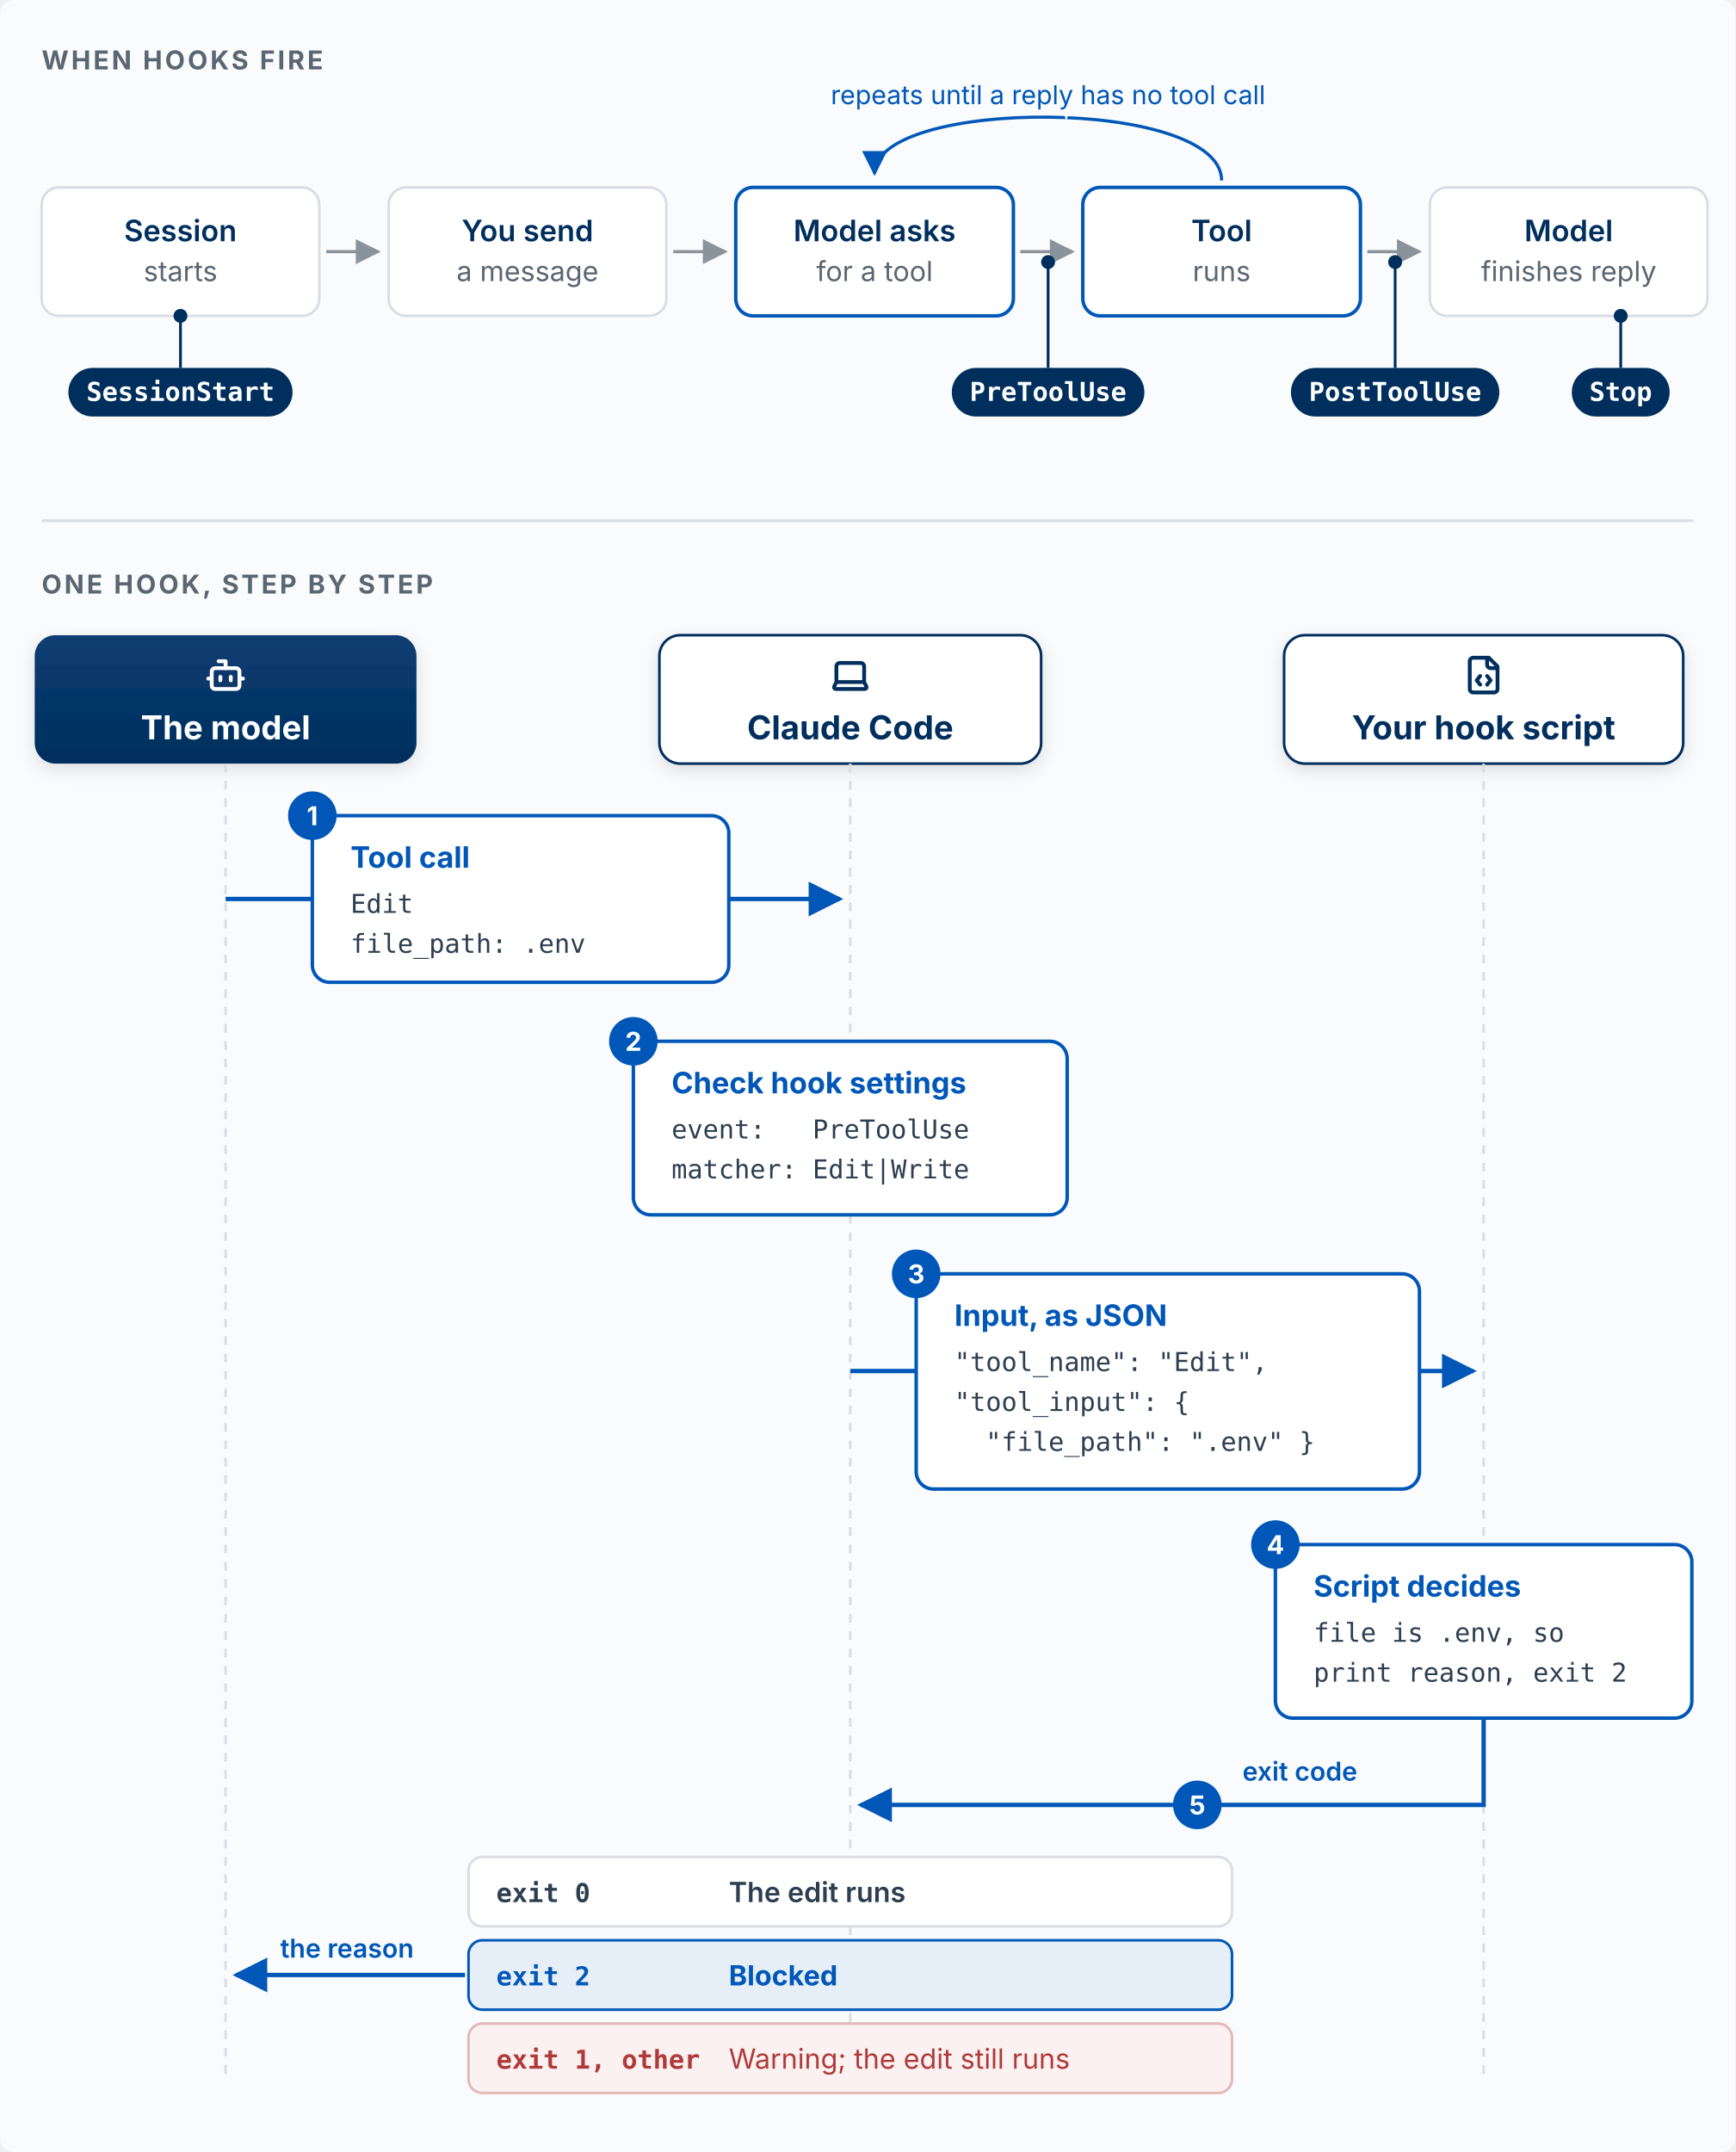
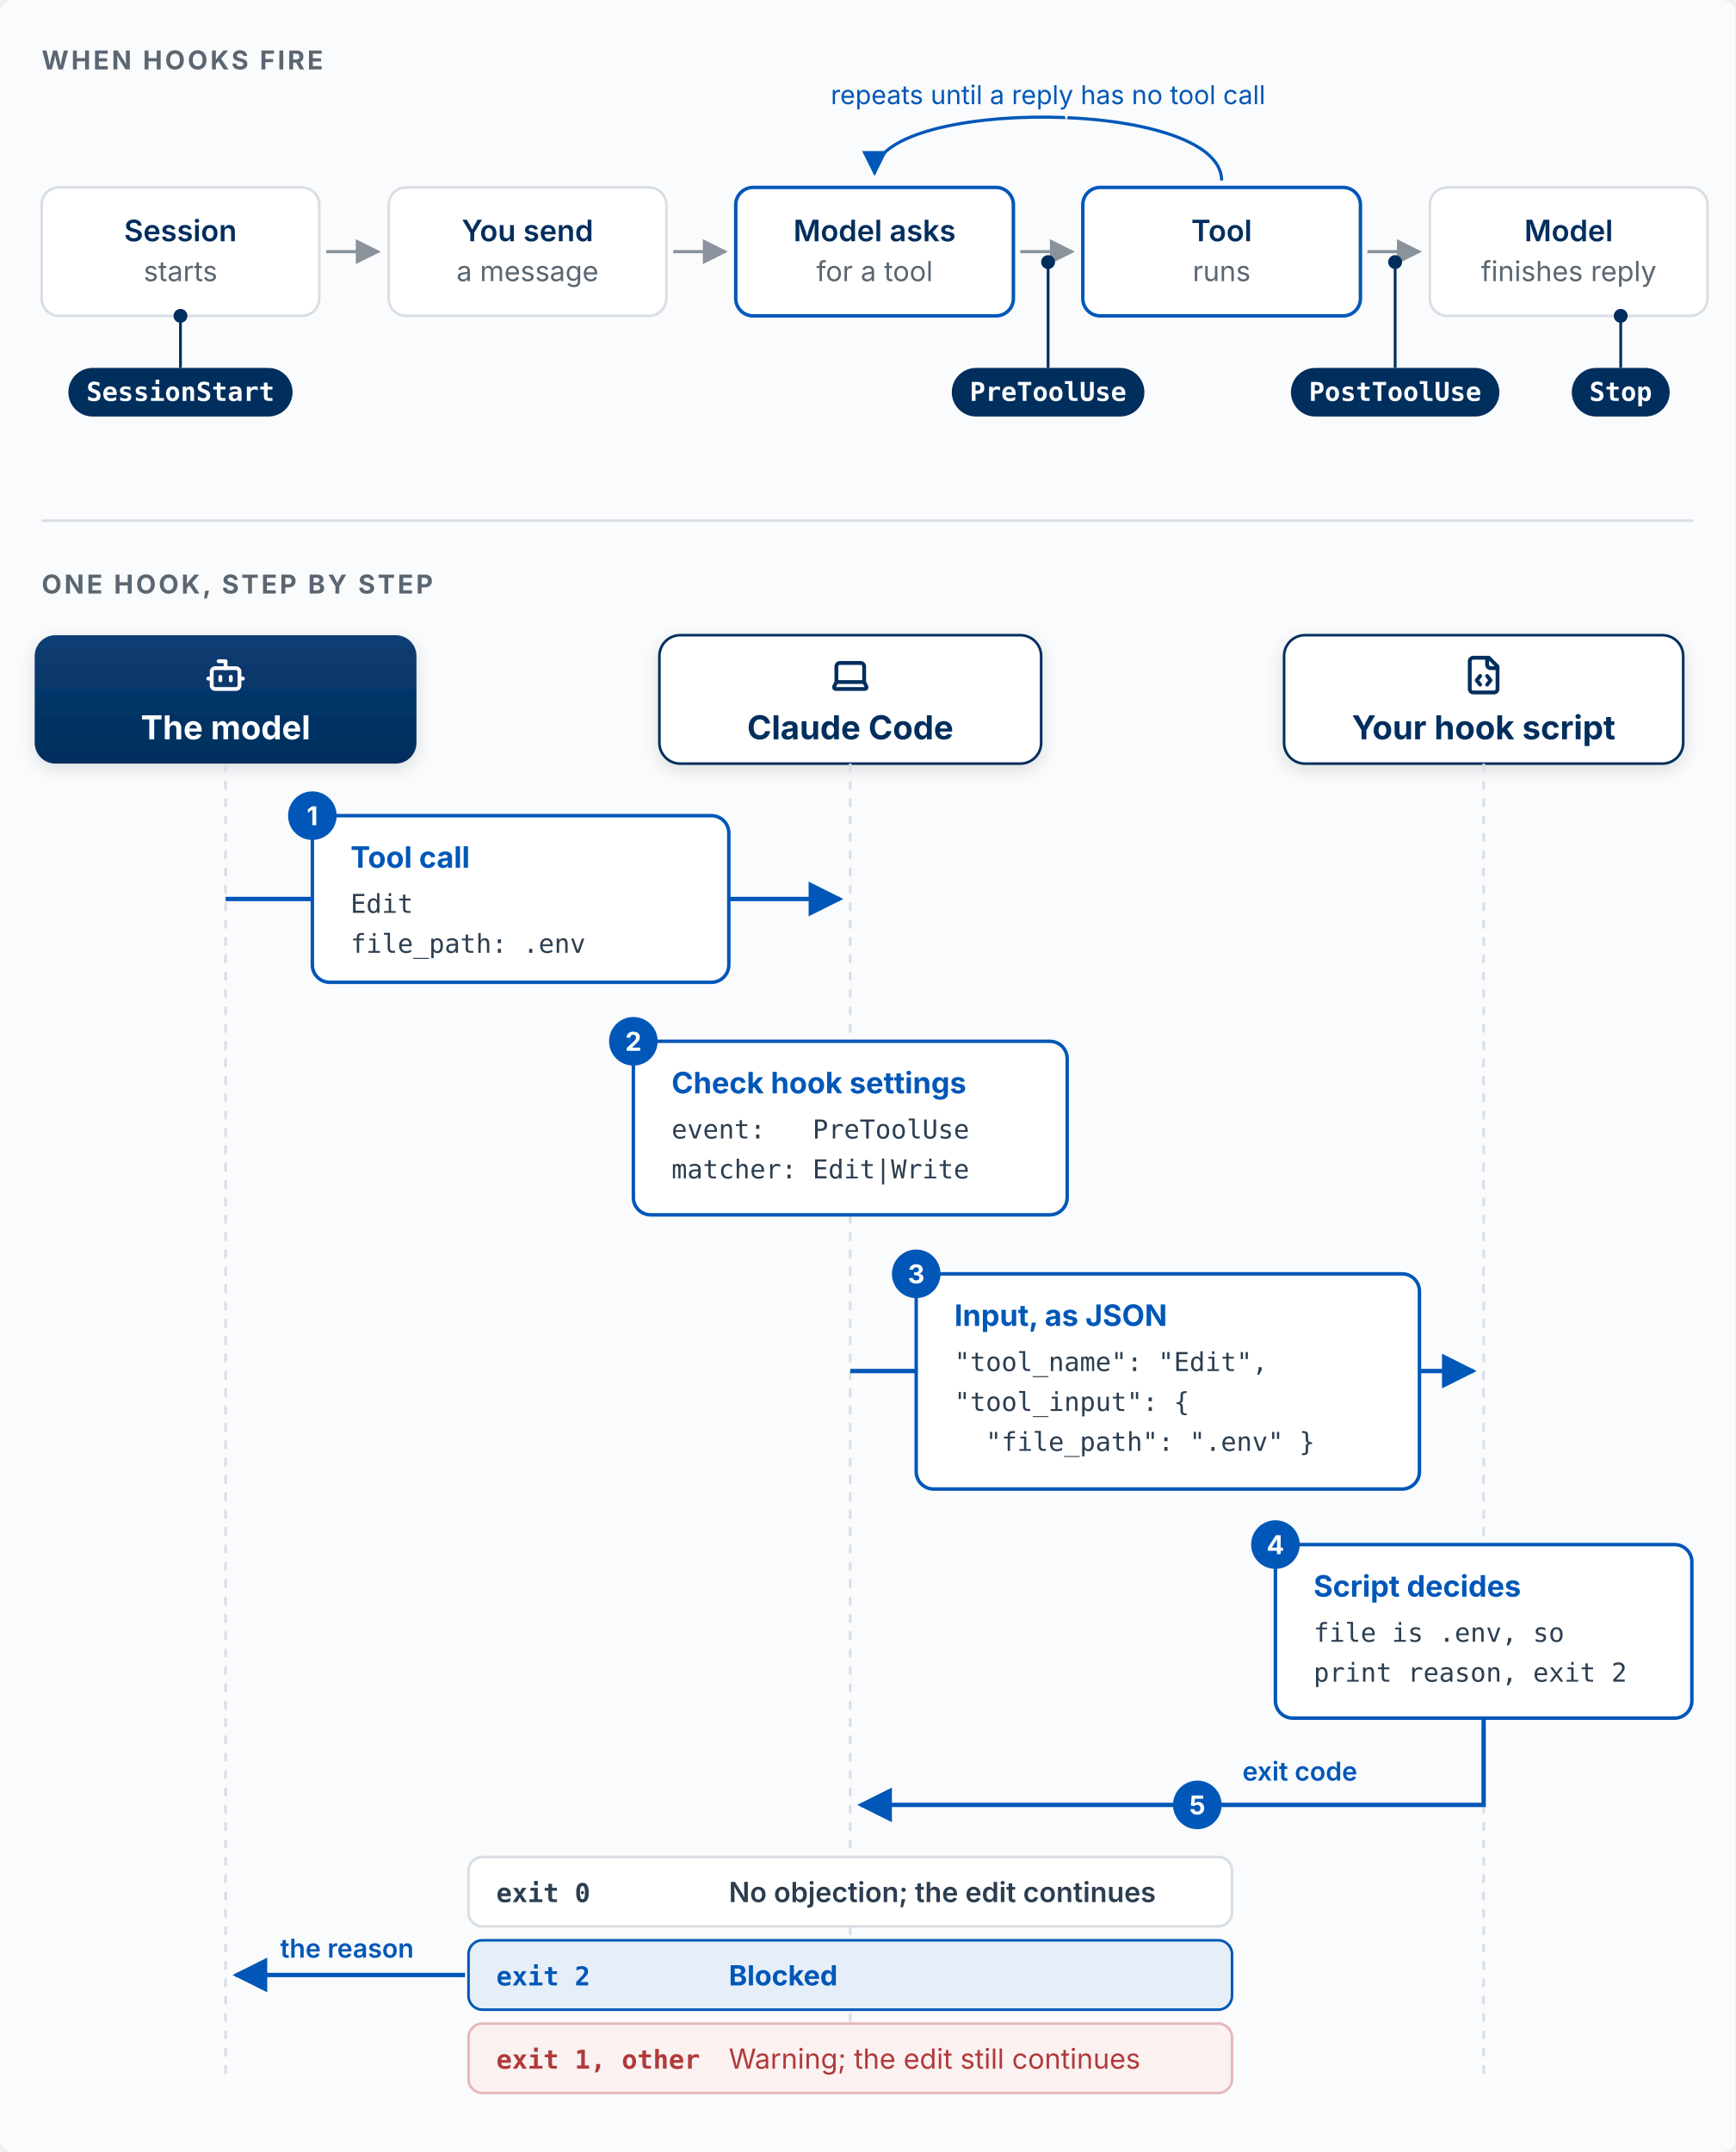
<svg xmlns="http://www.w3.org/2000/svg" viewBox="0 0 1000 1240" role="img" font-family="Inter, 'Helvetica Neue', Helvetica, Arial, sans-serif">
  <defs>
    <marker id="ar" viewBox="0 0 10 10" refX="9" refY="5" markerWidth="8" markerHeight="8" orient="auto-start-reverse">
      <path d="M0,0 L10,5 L0,10 z" fill="#0057B8" />
    </marker>
    <marker id="ag" viewBox="0 0 10 10" refX="9" refY="5" markerWidth="8" markerHeight="8" orient="auto-start-reverse">
      <path d="M0,0 L10,5 L0,10 z" fill="#8A939C" />
    </marker>
    <linearGradient id="nav" x1="0" y1="0" x2="0" y2="1">
      <stop offset="0" stop-color="#0B3D73" />
      <stop offset="1" stop-color="#002E5D" />
    </linearGradient>
    <filter id="sh" x="-10%" y="-10%" width="120%" height="130%">
      <feDropShadow dx="0" dy="3" stdDeviation="5" flood-opacity="0.12" />
    </filter>
  </defs>
  <rect width="1000" height="1240" rx="8" fill="#FAFBFC" />
  <text x="24" y="40" font-size="15" font-weight="700" fill="#5A6672" text-anchor="start" letter-spacing="1.5">WHEN HOOKS FIRE</text>
  <rect x="24" y="108" width="160" height="74" rx="10" fill="#FFFFFF" stroke="#D9DEE4" stroke-width="1.5" />
  <text x="104.0" y="139" font-size="17" font-weight="600" fill="#002E5D" text-anchor="middle">Session</text>
  <text x="104.0" y="162" font-size="16" font-weight="400" fill="#5A6672" text-anchor="middle">starts</text>
  <line x1="188" y1="145.0" x2="218" y2="145.0" stroke="#8A939C" stroke-width="1.8" marker-end="url(#ag)" />
  <rect x="224" y="108" width="160" height="74" rx="10" fill="#FFFFFF" stroke="#D9DEE4" stroke-width="1.5" />
  <text x="304.0" y="139" font-size="17" font-weight="600" fill="#002E5D" text-anchor="middle">You send</text>
  <text x="304.0" y="162" font-size="16" font-weight="400" fill="#5A6672" text-anchor="middle">a message</text>
  <line x1="388" y1="145.0" x2="418" y2="145.0" stroke="#8A939C" stroke-width="1.8" marker-end="url(#ag)" />
  <rect x="424" y="108" width="160" height="74" rx="10" fill="#FFFFFF" stroke="#0057B8" stroke-width="2" />
  <text x="504.0" y="139" font-size="17" font-weight="600" fill="#002E5D" text-anchor="middle">Model asks</text>
  <text x="504.0" y="162" font-size="16" font-weight="400" fill="#5A6672" text-anchor="middle">for a tool</text>
  <line x1="588" y1="145.0" x2="618" y2="145.0" stroke="#8A939C" stroke-width="1.8" marker-end="url(#ag)" />
  <rect x="624" y="108" width="160" height="74" rx="10" fill="#FFFFFF" stroke="#0057B8" stroke-width="2" />
  <text x="704.0" y="139" font-size="17" font-weight="600" fill="#002E5D" text-anchor="middle">Tool</text>
  <text x="704.0" y="162" font-size="16" font-weight="400" fill="#5A6672" text-anchor="middle">runs</text>
  <line x1="788" y1="145.0" x2="818" y2="145.0" stroke="#8A939C" stroke-width="1.8" marker-end="url(#ag)" />
  <rect x="824" y="108" width="160" height="74" rx="10" fill="#FFFFFF" stroke="#D9DEE4" stroke-width="1.5" />
  <text x="904.0" y="139" font-size="17" font-weight="600" fill="#002E5D" text-anchor="middle">Model</text>
  <text x="904.0" y="162" font-size="16" font-weight="400" fill="#5A6672" text-anchor="middle">finishes reply</text>
  <path d="M704.0,104 C704.0,56 504.0,56 504.0,100" fill="none" stroke="#0057B8" stroke-width="1.8" marker-end="url(#ar)" />
  <text x="604.0" y="60" font-size="15" font-weight="400" fill="#0057B8" text-anchor="middle" paint-order="stroke" stroke="#FAFBFC" stroke-width="6">repeats until a reply has no tool call</text>
  <line x1="104.0" y1="182" x2="104.0" y2="212" stroke="#002E5D" stroke-width="1.6" />
  <circle cx="104.0" cy="182" r="4" fill="#002E5D" />
  <rect x="39.4" y="212" width="129.2" height="28" rx="14" fill="#002E5D" />
  <text x="104.0" y="231" font-size="15" font-weight="600" fill="#FFFFFF" text-anchor="middle" font-family="Menlo, Consolas, 'DejaVu Sans Mono', monospace" xml:space="preserve">SessionStart</text>
  <line x1="604.0" y1="151.0" x2="604.0" y2="212" stroke="#002E5D" stroke-width="1.6" />
  <circle cx="604.0" cy="151.0" r="4" fill="#002E5D" />
  <rect x="548.5" y="212" width="111.0" height="28" rx="14" fill="#002E5D" />
  <text x="604.0" y="231" font-size="15" font-weight="600" fill="#FFFFFF" text-anchor="middle" font-family="Menlo, Consolas, 'DejaVu Sans Mono', monospace" xml:space="preserve">PreToolUse</text>
  <line x1="804.0" y1="151.0" x2="804.0" y2="212" stroke="#002E5D" stroke-width="1.6" />
  <circle cx="804.0" cy="151.0" r="4" fill="#002E5D" />
  <rect x="743.95" y="212" width="120.1" height="28" rx="14" fill="#002E5D" />
  <text x="804.0" y="231" font-size="15" font-weight="600" fill="#FFFFFF" text-anchor="middle" font-family="Menlo, Consolas, 'DejaVu Sans Mono', monospace" xml:space="preserve">PostToolUse</text>
  <line x1="934.0" y1="182" x2="934.0" y2="212" stroke="#002E5D" stroke-width="1.6" />
  <circle cx="934.0" cy="182" r="4" fill="#002E5D" />
  <rect x="905.8" y="212" width="56.4" height="28" rx="14" fill="#002E5D" />
  <text x="934.0" y="231" font-size="15" font-weight="600" fill="#FFFFFF" text-anchor="middle" font-family="Menlo, Consolas, 'DejaVu Sans Mono', monospace" xml:space="preserve">Stop</text>
  <line x1="24" y1="300" x2="976" y2="300" stroke="#D9DEE4" stroke-width="1.5" />
  <text x="24" y="342" font-size="15" font-weight="700" fill="#5A6672" text-anchor="start" letter-spacing="1.5">ONE HOOK, STEP BY STEP</text>
  <rect x="20.0" y="366" width="220" height="74" rx="12" fill="url(#nav)" stroke="none" stroke-width="1.5" filter="url(#sh)" />
  <g transform="translate(118,377) scale(1)" fill="none" stroke="#FFFFFF" stroke-width="2.2" stroke-linecap="round" stroke-linejoin="round">
    <path d="M12 8V4H8" />
    <rect width="16" height="12" x="4" y="8" rx="2" />
    <path d="M2 14h2" />
    <path d="M20 14h2" />
    <path d="M15 13v2" />
    <path d="M9 13v2" />
  </g>
  <text x="130" y="426" font-size="19" font-weight="700" fill="#FFFFFF" text-anchor="middle">The model</text>
  <line x1="130" y1="440" x2="130" y2="1200" stroke="#D9DEE4" stroke-width="1.5" stroke-dasharray="5 5" />
  <rect x="380.0" y="366" width="220" height="74" rx="12" fill="#FFFFFF" stroke="#002E5D" stroke-width="1.5" filter="url(#sh)" />
  <g transform="translate(478,377) scale(1)" fill="none" stroke="#002E5D" stroke-width="2.2" stroke-linecap="round" stroke-linejoin="round">
    <path d="M20 16V7a2 2 0 0 0-2-2H6a2 2 0 0 0-2 2v9m16 0H4m16 0 1.28 2.55a1 1 0 0 1-.9 1.45H3.62a1 1 0 0 1-.9-1.45L4 16" />
  </g>
  <text x="490" y="426" font-size="19" font-weight="700" fill="#002E5D" text-anchor="middle">Claude Code</text>
  <line x1="490" y1="440" x2="490" y2="1200" stroke="#D9DEE4" stroke-width="1.5" stroke-dasharray="5 5" />
  <rect x="740.0" y="366" width="230" height="74" rx="12" fill="#FFFFFF" stroke="#002E5D" stroke-width="1.5" filter="url(#sh)" />
  <g transform="translate(843,377) scale(1)" fill="none" stroke="#002E5D" stroke-width="2.2" stroke-linecap="round" stroke-linejoin="round">
    <path d="M10 12.5 8 15l2 2.5" />
    <path d="m14 12.5 2 2.5-2 2.5" />
    <path d="M14 2v4a2 2 0 0 0 2 2h4" />
    <path d="M15 2H6a2 2 0 0 0-2 2v16a2 2 0 0 0 2 2h12a2 2 0 0 0 2-2V7z" />
  </g>
  <text x="855" y="426" font-size="19" font-weight="700" fill="#002E5D" text-anchor="middle">Your hook script</text>
  <line x1="855" y1="440" x2="855" y2="1200" stroke="#D9DEE4" stroke-width="1.5" stroke-dasharray="5 5" />
  <line x1="130" y1="518" x2="484" y2="518" stroke="#0057B8" stroke-width="2.5" marker-end="url(#ar)" />
  <rect x="180" y="470" width="240" height="96" rx="10" fill="#FFFFFF" stroke="#0057B8" stroke-width="2" />
  <circle cx="180" cy="470" r="14" fill="#0057B8" />
  <text x="180" y="475.5" font-size="15" font-weight="700" fill="#FFFFFF" text-anchor="middle">1</text>
  <text x="202" y="500" font-size="17" font-weight="700" fill="#0057B8" text-anchor="start">Tool call</text>
  <text x="202" y="526" font-size="15" font-weight="400" fill="#2C3E50" text-anchor="start" font-family="Menlo, Consolas, 'DejaVu Sans Mono', monospace" xml:space="preserve">Edit</text>
  <text x="202" y="549" font-size="15" font-weight="400" fill="#2C3E50" text-anchor="start" font-family="Menlo, Consolas, 'DejaVu Sans Mono', monospace" xml:space="preserve">file_path: .env</text>
  <rect x="365" y="600" width="250" height="100" rx="10" fill="#FFFFFF" stroke="#0057B8" stroke-width="2" />
  <circle cx="365" cy="600" r="14" fill="#0057B8" />
  <text x="365" y="605.5" font-size="15" font-weight="700" fill="#FFFFFF" text-anchor="middle">2</text>
  <text x="387" y="630" font-size="17" font-weight="700" fill="#0057B8" text-anchor="start">Check hook settings</text>
  <text x="387" y="656" font-size="15" font-weight="400" fill="#2C3E50" text-anchor="start" font-family="Menlo, Consolas, 'DejaVu Sans Mono', monospace" xml:space="preserve">event:   PreToolUse</text>
  <text x="387" y="679" font-size="15" font-weight="400" fill="#2C3E50" text-anchor="start" font-family="Menlo, Consolas, 'DejaVu Sans Mono', monospace" xml:space="preserve">matcher: Edit|Write</text>
  <line x1="490" y1="790" x2="849" y2="790" stroke="#0057B8" stroke-width="2.5" marker-end="url(#ar)" />
  <rect x="528" y="734" width="290" height="124" rx="10" fill="#FFFFFF" stroke="#0057B8" stroke-width="2" />
  <circle cx="528" cy="734" r="14" fill="#0057B8" />
  <text x="528" y="739.5" font-size="15" font-weight="700" fill="#FFFFFF" text-anchor="middle">3</text>
  <text x="550" y="764" font-size="17" font-weight="700" fill="#0057B8" text-anchor="start">Input, as JSON</text>
  <text x="550" y="790" font-size="15" font-weight="400" fill="#2C3E50" text-anchor="start" font-family="Menlo, Consolas, 'DejaVu Sans Mono', monospace" xml:space="preserve">"tool_name": "Edit",</text>
  <text x="550" y="813" font-size="15" font-weight="400" fill="#2C3E50" text-anchor="start" font-family="Menlo, Consolas, 'DejaVu Sans Mono', monospace" xml:space="preserve">"tool_input": {</text>
  <text x="550" y="836" font-size="15" font-weight="400" fill="#2C3E50" text-anchor="start" font-family="Menlo, Consolas, 'DejaVu Sans Mono', monospace" xml:space="preserve">  "file_path": ".env" }</text>
  <rect x="735" y="890" width="240" height="100" rx="10" fill="#FFFFFF" stroke="#0057B8" stroke-width="2" />
  <circle cx="735" cy="890" r="14" fill="#0057B8" />
  <text x="735" y="895.5" font-size="15" font-weight="700" fill="#FFFFFF" text-anchor="middle">4</text>
  <text x="757" y="920" font-size="17" font-weight="700" fill="#0057B8" text-anchor="start">Script decides</text>
  <text x="757" y="946" font-size="15" font-weight="400" fill="#2C3E50" text-anchor="start" font-family="Menlo, Consolas, 'DejaVu Sans Mono', monospace" xml:space="preserve">file is .env, so</text>
  <text x="757" y="969" font-size="15" font-weight="400" fill="#2C3E50" text-anchor="start" font-family="Menlo, Consolas, 'DejaVu Sans Mono', monospace" xml:space="preserve">print reason, exit 2</text>
  <path d="M855,990 L855,1040 L496,1040" fill="none" stroke="#0057B8" stroke-width="2.5" marker-end="url(#ar)" />
  <circle cx="690" cy="1040" r="14" fill="#0057B8" />
  <text x="690" y="1045.5" font-size="15" font-weight="700" fill="#FFFFFF" text-anchor="middle">5</text>
  <text x="716" y="1026" font-size="15" font-weight="600" fill="#0057B8" text-anchor="start" paint-order="stroke" stroke="#FAFBFC" stroke-width="6">exit code</text>
  <rect x="270" y="1070" width="440" height="40" rx="8" fill="#FFFFFF" stroke="#D9DEE4" stroke-width="1.5" />
  <text x="286" y="1096" font-size="15" font-weight="700" fill="#2C3E50" text-anchor="start" font-family="Menlo, Consolas, 'DejaVu Sans Mono', monospace" xml:space="preserve">exit 0</text>
-   <text x="420" y="1096" font-size="16" font-weight="600" fill="#2C3E50" text-anchor="start">The edit runs</text>
+   <text x="420" y="1096" font-size="16" font-weight="600" fill="#2C3E50" text-anchor="start">No objection; the edit continues</text>
  <rect x="270" y="1118" width="440" height="40" rx="8" fill="#E6EEF7" stroke="#0057B8" stroke-width="1.5" />
  <text x="286" y="1144" font-size="15" font-weight="700" fill="#0057B8" text-anchor="start" font-family="Menlo, Consolas, 'DejaVu Sans Mono', monospace" xml:space="preserve">exit 2</text>
  <text x="420" y="1144" font-size="16" font-weight="700" fill="#0057B8" text-anchor="start">Blocked</text>
  <rect x="270" y="1166" width="440" height="40" rx="8" fill="#FBF1F1" stroke="#E3B9B9" stroke-width="1.5" />
  <text x="286" y="1192" font-size="15" font-weight="700" fill="#B03A3A" text-anchor="start" font-family="Menlo, Consolas, 'DejaVu Sans Mono', monospace" xml:space="preserve">exit 1, other</text>
-   <text x="420" y="1192" font-size="16" font-weight="400" fill="#B03A3A" text-anchor="start">Warning; the edit still runs</text>
+   <text x="420" y="1192" font-size="16" font-weight="400" fill="#B03A3A" text-anchor="start">Warning; the edit still continues</text>
  <line x1="268" y1="1138.0" x2="136" y2="1138.0" stroke="#0057B8" stroke-width="2.5" marker-end="url(#ar)" />
  <text x="200.0" y="1128.0" font-size="15" font-weight="600" fill="#0057B8" text-anchor="middle" paint-order="stroke" stroke="#FAFBFC" stroke-width="6">the reason</text>
</svg>
